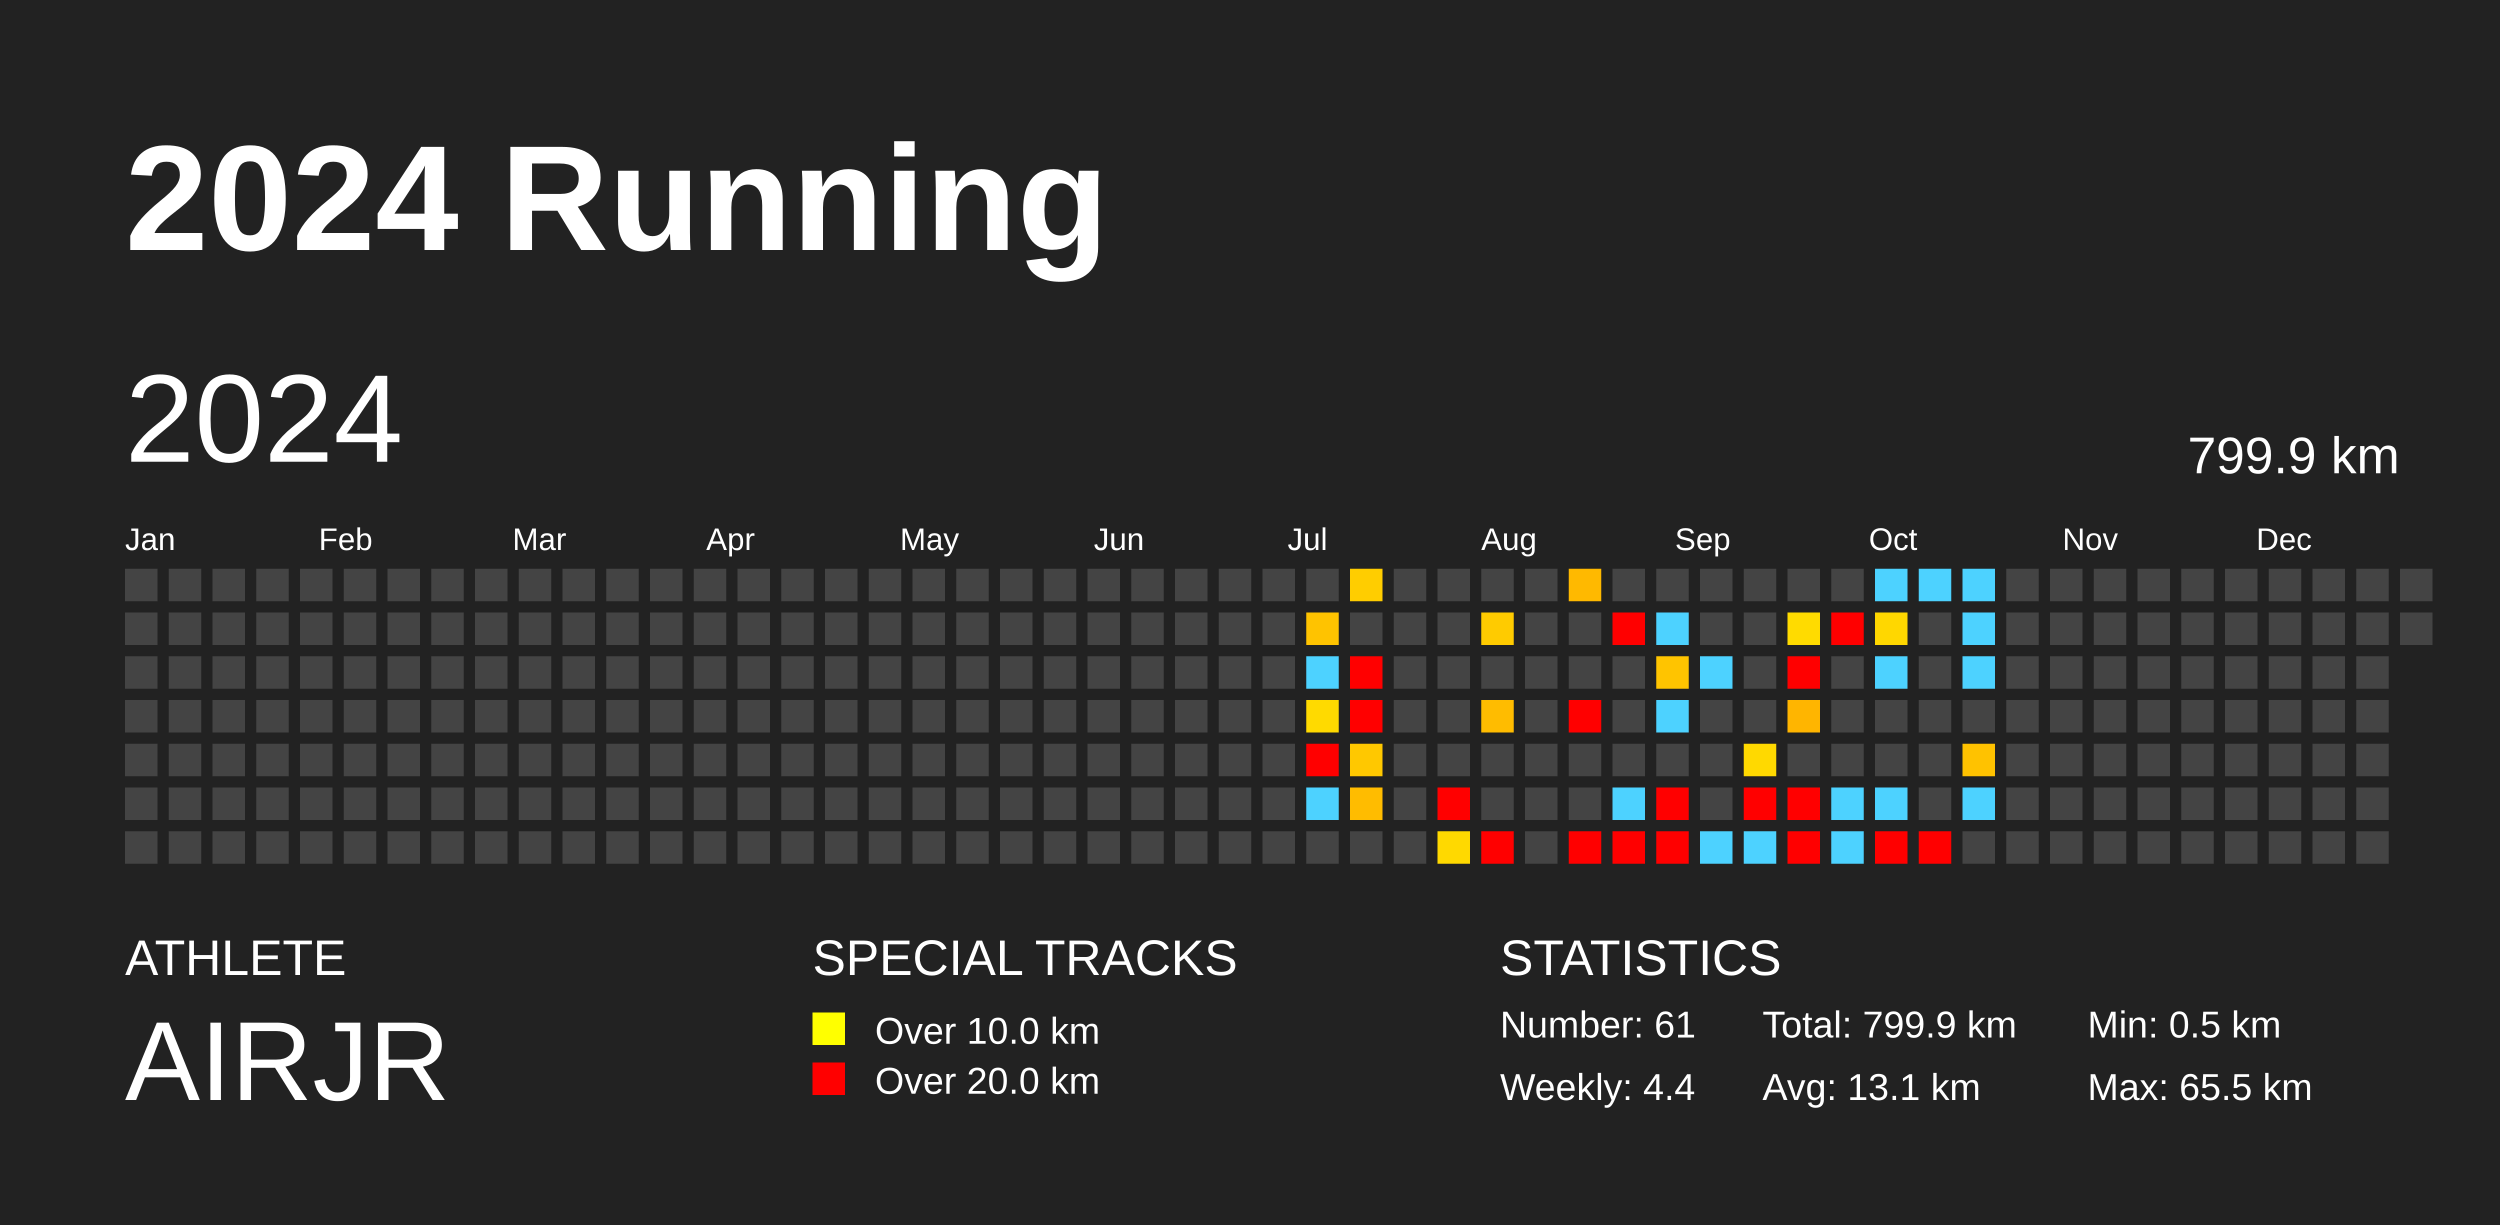
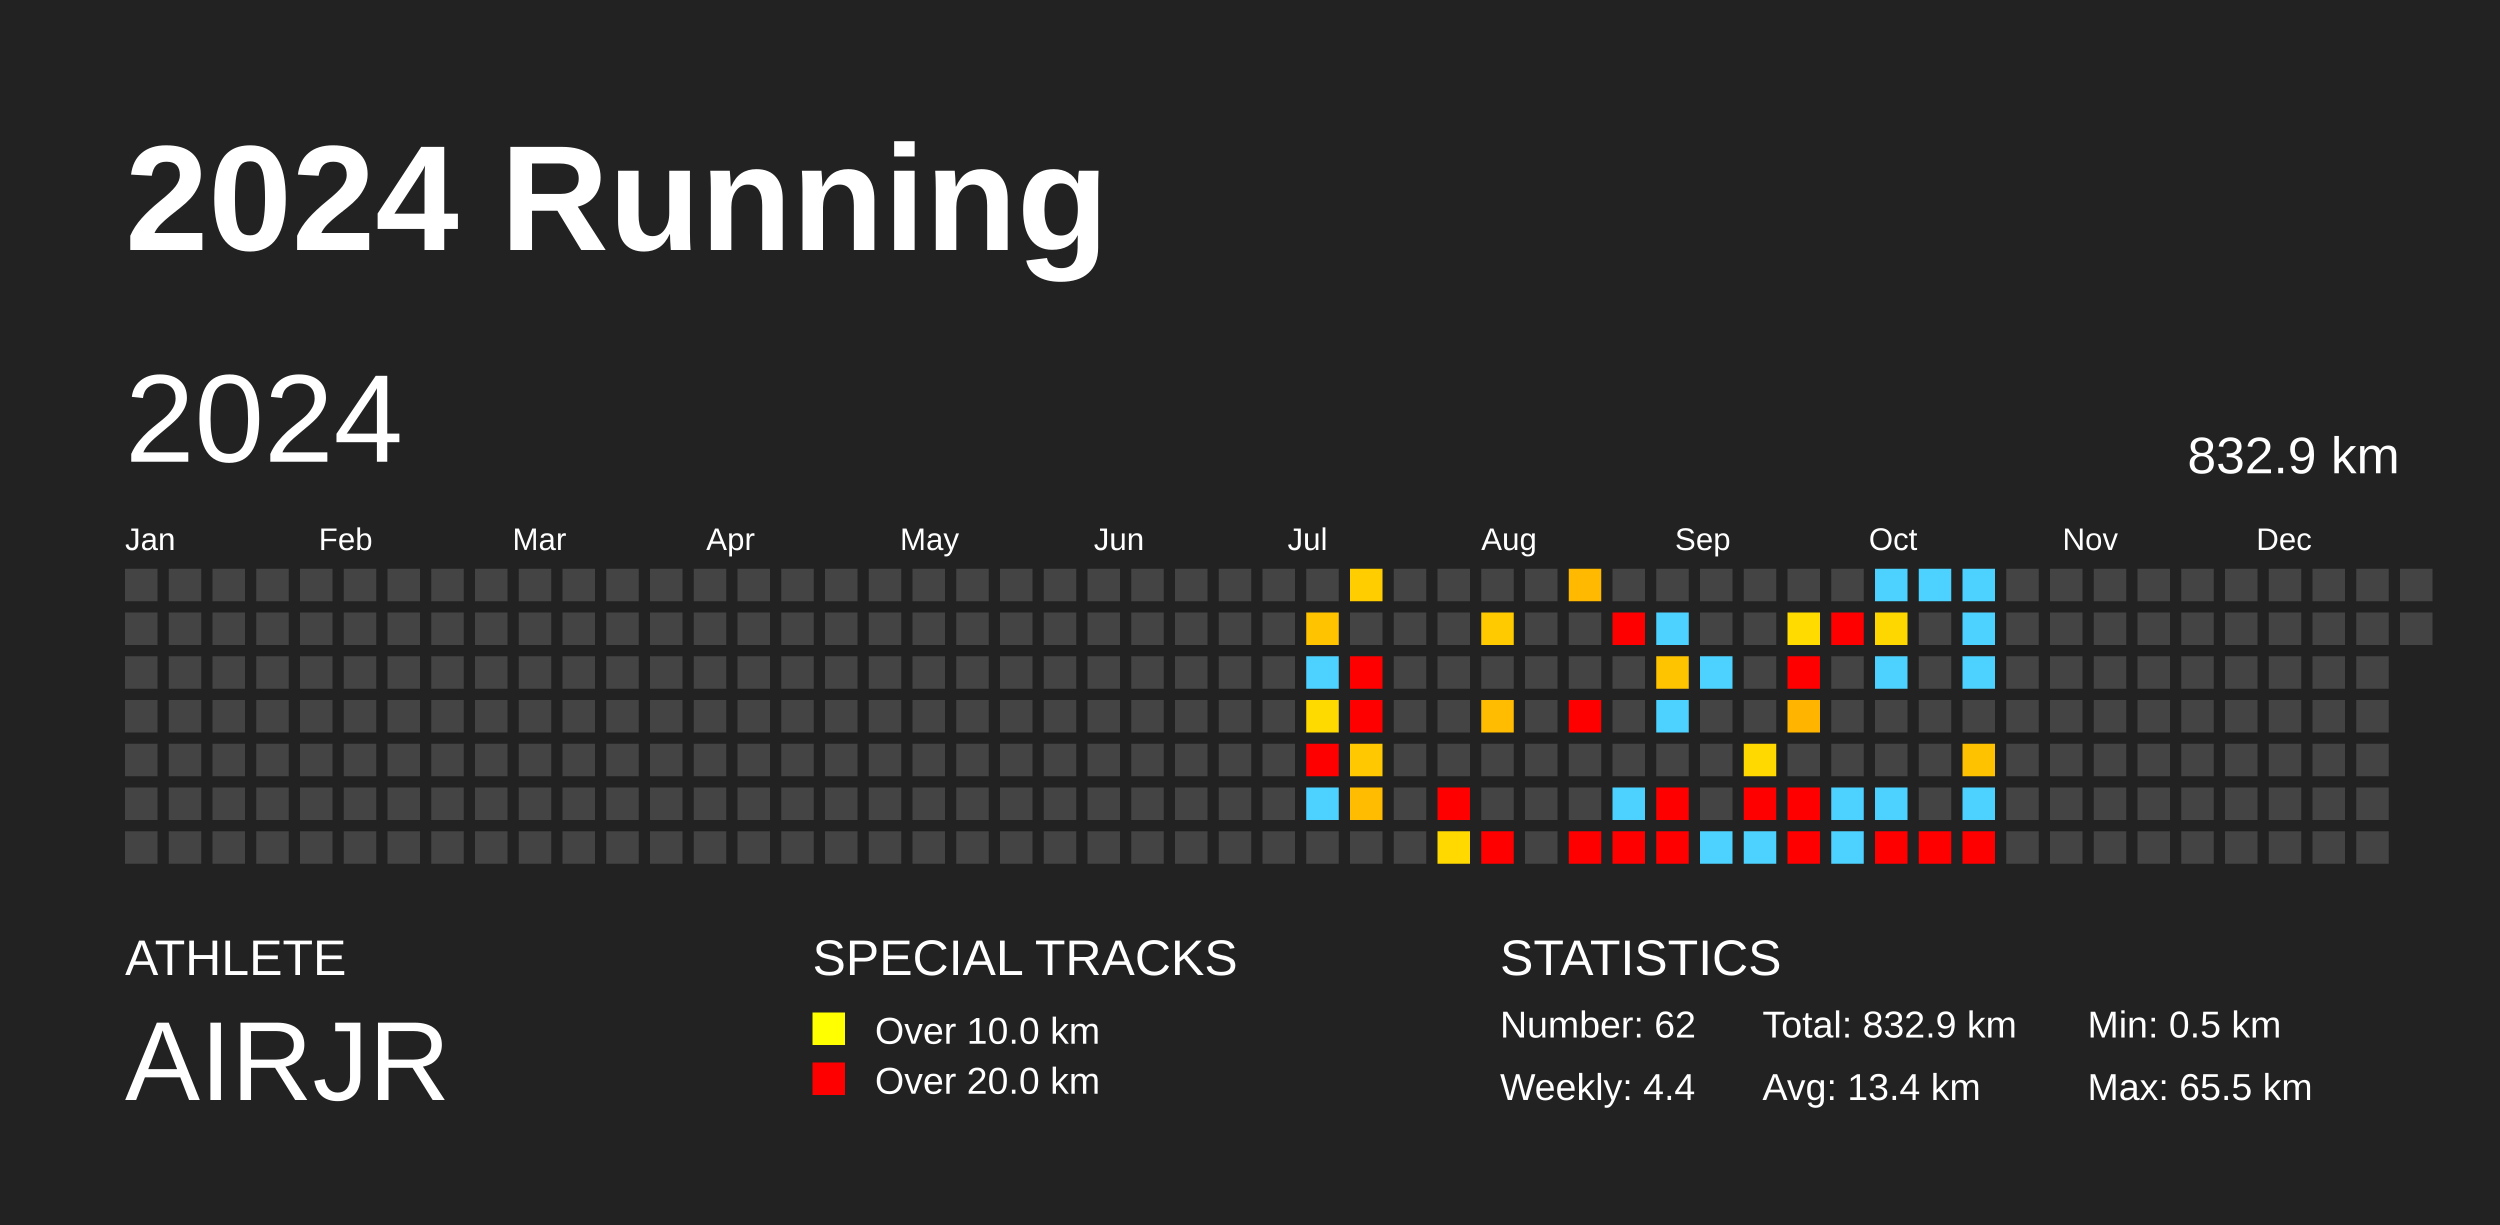
<svg xmlns="http://www.w3.org/2000/svg" baseProfile="full" height="98mm" version="1.1" viewBox="0,0,200,98" width="200mm">
  <defs />
  <rect fill="#222222" height="98" width="200" x="0" y="0" />
  <text fill="#FFFFFF" style="font-size:12px; font-family:Arial; font-weight:bold;" x="10" y="20">2024 Running</text>
  <text fill="#FFFFFF" style="font-size:4px; font-family:Arial" x="10" y="78">ATHLETE</text>
  <text fill="#FFFFFF" style="font-size:9px; font-family:Arial" x="10" y="88">AIRJR</text>
  <text fill="#FFFFFF" style="font-size:4px; font-family:Arial" x="65" y="78">SPECIAL TRACKS</text>
  <rect fill="yellow" height="2.6" width="2.6" x="65" y="81" />
  <text fill="#FFFFFF" style="font-size:3px; font-family:Arial" x="70" y="83.5">Over 10.0 km</text>
  <rect fill="red" height="2.6" width="2.6" x="65" y="85" />
  <text fill="#FFFFFF" style="font-size:3px; font-family:Arial" x="70" y="87.5">Over 20.0 km</text>
  <text fill="#FFFFFF" style="font-size:4px; font-family:Arial" x="120" y="78">STATISTICS</text>
-   <text fill="#FFFFFF" style="font-size:3px; font-family:Arial" x="120" y="83">Number: 61</text>
+   <text fill="#FFFFFF" style="font-size:3px; font-family:Arial" x="120" y="83">Number: 62</text>
  <text fill="#FFFFFF" style="font-size:3px; font-family:Arial" x="120" y="88">Weekly: 4.4</text>
-   <text fill="#FFFFFF" style="font-size:3px; font-family:Arial" x="141" y="83">Total: 799.9 km</text>
-   <text fill="#FFFFFF" style="font-size:3px; font-family:Arial" x="141" y="88">Avg: 13.1 km</text>
+   <text fill="#FFFFFF" style="font-size:3px; font-family:Arial" x="141" y="83">Total: 832.9 km</text>
+   <text fill="#FFFFFF" style="font-size:3px; font-family:Arial" x="141" y="88">Avg: 13.4 km</text>
  <text fill="#FFFFFF" style="font-size:3px; font-family:Arial" x="167" y="83">Min: 0.5 km</text>
  <text fill="#FFFFFF" style="font-size:3px; font-family:Arial" x="167" y="88">Max: 65.5 km</text>
  <text dominant-baseline="hanging" fill="#FFFFFF" style="font-size:10.0px; font-family:Arial;" x="10" y="30">2024</text>
-   <text dominant-baseline="hanging" fill="#FFFFFF" style="font-size:4.125px; font-family:Arial;" x="175" y="35">799.9 km</text>
+   <text dominant-baseline="hanging" fill="#FFFFFF" style="font-size:4.125px; font-family:Arial;" x="175" y="35">832.9 km</text>
  <text fill="#FFFFFF" style="font-size:2.5px; font-family:Arial" x="10.0" y="44">Jan</text>
  <text fill="#FFFFFF" style="font-size:2.5px; font-family:Arial" x="25.5" y="44">Feb</text>
  <text fill="#FFFFFF" style="font-size:2.5px; font-family:Arial" x="41.0" y="44">Mar</text>
  <text fill="#FFFFFF" style="font-size:2.5px; font-family:Arial" x="56.5" y="44">Apr</text>
  <text fill="#FFFFFF" style="font-size:2.5px; font-family:Arial" x="72.0" y="44">May</text>
  <text fill="#FFFFFF" style="font-size:2.5px; font-family:Arial" x="87.5" y="44">Jun</text>
  <text fill="#FFFFFF" style="font-size:2.5px; font-family:Arial" x="103.0" y="44">Jul</text>
  <text fill="#FFFFFF" style="font-size:2.5px; font-family:Arial" x="118.5" y="44">Aug</text>
  <text fill="#FFFFFF" style="font-size:2.5px; font-family:Arial" x="134.0" y="44">Sep</text>
  <text fill="#FFFFFF" style="font-size:2.5px; font-family:Arial" x="149.5" y="44">Oct</text>
  <text fill="#FFFFFF" style="font-size:2.5px; font-family:Arial" x="165.0" y="44">Nov</text>
  <text fill="#FFFFFF" style="font-size:2.5px; font-family:Arial" x="180.5" y="44">Dec</text>
  <rect fill="#444444" height="2.6" width="2.6" x="10.0" y="45.5" />
  <rect fill="#444444" height="2.6" width="2.6" x="10.0" y="49.0" />
  <rect fill="#444444" height="2.6" width="2.6" x="10.0" y="52.5" />
  <rect fill="#444444" height="2.6" width="2.6" x="10.0" y="56.0" />
  <rect fill="#444444" height="2.6" width="2.6" x="10.0" y="59.5" />
  <rect fill="#444444" height="2.6" width="2.6" x="10.0" y="63.0" />
  <rect fill="#444444" height="2.6" width="2.6" x="10.0" y="66.5" />
  <rect fill="#444444" height="2.6" width="2.6" x="13.5" y="45.5" />
  <rect fill="#444444" height="2.6" width="2.6" x="13.5" y="49.0" />
  <rect fill="#444444" height="2.6" width="2.6" x="13.5" y="52.5" />
  <rect fill="#444444" height="2.6" width="2.6" x="13.5" y="56.0" />
  <rect fill="#444444" height="2.6" width="2.6" x="13.5" y="59.5" />
  <rect fill="#444444" height="2.6" width="2.6" x="13.5" y="63.0" />
  <rect fill="#444444" height="2.6" width="2.6" x="13.5" y="66.5" />
  <rect fill="#444444" height="2.6" width="2.6" x="17.0" y="45.5" />
  <rect fill="#444444" height="2.6" width="2.6" x="17.0" y="49.0" />
  <rect fill="#444444" height="2.6" width="2.6" x="17.0" y="52.5" />
  <rect fill="#444444" height="2.6" width="2.6" x="17.0" y="56.0" />
  <rect fill="#444444" height="2.6" width="2.6" x="17.0" y="59.5" />
  <rect fill="#444444" height="2.6" width="2.6" x="17.0" y="63.0" />
  <rect fill="#444444" height="2.6" width="2.6" x="17.0" y="66.5" />
  <rect fill="#444444" height="2.6" width="2.6" x="20.5" y="45.5" />
  <rect fill="#444444" height="2.6" width="2.6" x="20.5" y="49.0" />
  <rect fill="#444444" height="2.6" width="2.6" x="20.5" y="52.5" />
  <rect fill="#444444" height="2.6" width="2.6" x="20.5" y="56.0" />
  <rect fill="#444444" height="2.6" width="2.6" x="20.5" y="59.5" />
  <rect fill="#444444" height="2.6" width="2.6" x="20.5" y="63.0" />
  <rect fill="#444444" height="2.6" width="2.6" x="20.5" y="66.5" />
  <rect fill="#444444" height="2.6" width="2.6" x="24.0" y="45.5" />
  <rect fill="#444444" height="2.6" width="2.6" x="24.0" y="49.0" />
  <rect fill="#444444" height="2.6" width="2.6" x="24.0" y="52.5" />
  <rect fill="#444444" height="2.6" width="2.6" x="24.0" y="56.0" />
  <rect fill="#444444" height="2.6" width="2.6" x="24.0" y="59.5" />
  <rect fill="#444444" height="2.6" width="2.6" x="24.0" y="63.0" />
  <rect fill="#444444" height="2.6" width="2.6" x="24.0" y="66.5" />
  <rect fill="#444444" height="2.6" width="2.6" x="27.5" y="45.5" />
  <rect fill="#444444" height="2.6" width="2.6" x="27.5" y="49.0" />
  <rect fill="#444444" height="2.6" width="2.6" x="27.5" y="52.5" />
  <rect fill="#444444" height="2.6" width="2.6" x="27.5" y="56.0" />
  <rect fill="#444444" height="2.6" width="2.6" x="27.5" y="59.5" />
  <rect fill="#444444" height="2.6" width="2.6" x="27.5" y="63.0" />
  <rect fill="#444444" height="2.6" width="2.6" x="27.5" y="66.5" />
  <rect fill="#444444" height="2.6" width="2.6" x="31.0" y="45.5" />
  <rect fill="#444444" height="2.6" width="2.6" x="31.0" y="49.0" />
  <rect fill="#444444" height="2.6" width="2.6" x="31.0" y="52.5" />
  <rect fill="#444444" height="2.6" width="2.6" x="31.0" y="56.0" />
  <rect fill="#444444" height="2.6" width="2.6" x="31.0" y="59.5" />
  <rect fill="#444444" height="2.6" width="2.6" x="31.0" y="63.0" />
  <rect fill="#444444" height="2.6" width="2.6" x="31.0" y="66.5" />
  <rect fill="#444444" height="2.6" width="2.6" x="34.5" y="45.5" />
  <rect fill="#444444" height="2.6" width="2.6" x="34.5" y="49.0" />
  <rect fill="#444444" height="2.6" width="2.6" x="34.5" y="52.5" />
  <rect fill="#444444" height="2.6" width="2.6" x="34.5" y="56.0" />
  <rect fill="#444444" height="2.6" width="2.6" x="34.5" y="59.5" />
  <rect fill="#444444" height="2.6" width="2.6" x="34.5" y="63.0" />
  <rect fill="#444444" height="2.6" width="2.6" x="34.5" y="66.5" />
  <rect fill="#444444" height="2.6" width="2.6" x="38.0" y="45.5" />
  <rect fill="#444444" height="2.6" width="2.6" x="38.0" y="49.0" />
  <rect fill="#444444" height="2.6" width="2.6" x="38.0" y="52.5" />
  <rect fill="#444444" height="2.6" width="2.6" x="38.0" y="56.0" />
  <rect fill="#444444" height="2.6" width="2.6" x="38.0" y="59.5" />
  <rect fill="#444444" height="2.6" width="2.6" x="38.0" y="63.0" />
  <rect fill="#444444" height="2.6" width="2.6" x="38.0" y="66.5" />
  <rect fill="#444444" height="2.6" width="2.6" x="41.5" y="45.5" />
  <rect fill="#444444" height="2.6" width="2.6" x="41.5" y="49.0" />
  <rect fill="#444444" height="2.6" width="2.6" x="41.5" y="52.5" />
  <rect fill="#444444" height="2.6" width="2.6" x="41.5" y="56.0" />
  <rect fill="#444444" height="2.6" width="2.6" x="41.5" y="59.5" />
  <rect fill="#444444" height="2.6" width="2.6" x="41.5" y="63.0" />
  <rect fill="#444444" height="2.6" width="2.6" x="41.5" y="66.5" />
  <rect fill="#444444" height="2.6" width="2.6" x="45.0" y="45.5" />
  <rect fill="#444444" height="2.6" width="2.6" x="45.0" y="49.0" />
  <rect fill="#444444" height="2.6" width="2.6" x="45.0" y="52.5" />
  <rect fill="#444444" height="2.6" width="2.6" x="45.0" y="56.0" />
  <rect fill="#444444" height="2.6" width="2.6" x="45.0" y="59.5" />
  <rect fill="#444444" height="2.6" width="2.6" x="45.0" y="63.0" />
  <rect fill="#444444" height="2.6" width="2.6" x="45.0" y="66.5" />
  <rect fill="#444444" height="2.6" width="2.6" x="48.5" y="45.5" />
  <rect fill="#444444" height="2.6" width="2.6" x="48.5" y="49.0" />
  <rect fill="#444444" height="2.6" width="2.6" x="48.5" y="52.5" />
  <rect fill="#444444" height="2.6" width="2.6" x="48.5" y="56.0" />
  <rect fill="#444444" height="2.6" width="2.6" x="48.5" y="59.5" />
  <rect fill="#444444" height="2.6" width="2.6" x="48.5" y="63.0" />
  <rect fill="#444444" height="2.6" width="2.6" x="48.5" y="66.5" />
  <rect fill="#444444" height="2.6" width="2.6" x="52.0" y="45.5" />
  <rect fill="#444444" height="2.6" width="2.6" x="52.0" y="49.0" />
  <rect fill="#444444" height="2.6" width="2.6" x="52.0" y="52.5" />
  <rect fill="#444444" height="2.6" width="2.6" x="52.0" y="56.0" />
  <rect fill="#444444" height="2.6" width="2.6" x="52.0" y="59.5" />
  <rect fill="#444444" height="2.6" width="2.6" x="52.0" y="63.0" />
  <rect fill="#444444" height="2.6" width="2.6" x="52.0" y="66.5" />
  <rect fill="#444444" height="2.6" width="2.6" x="55.5" y="45.5" />
  <rect fill="#444444" height="2.6" width="2.6" x="55.5" y="49.0" />
  <rect fill="#444444" height="2.6" width="2.6" x="55.5" y="52.5" />
  <rect fill="#444444" height="2.6" width="2.6" x="55.5" y="56.0" />
  <rect fill="#444444" height="2.6" width="2.6" x="55.5" y="59.5" />
  <rect fill="#444444" height="2.6" width="2.6" x="55.5" y="63.0" />
  <rect fill="#444444" height="2.6" width="2.6" x="55.5" y="66.5" />
  <rect fill="#444444" height="2.6" width="2.6" x="59.0" y="45.5" />
  <rect fill="#444444" height="2.6" width="2.6" x="59.0" y="49.0" />
  <rect fill="#444444" height="2.6" width="2.6" x="59.0" y="52.5" />
  <rect fill="#444444" height="2.6" width="2.6" x="59.0" y="56.0" />
  <rect fill="#444444" height="2.6" width="2.6" x="59.0" y="59.5" />
  <rect fill="#444444" height="2.6" width="2.6" x="59.0" y="63.0" />
  <rect fill="#444444" height="2.6" width="2.6" x="59.0" y="66.5" />
  <rect fill="#444444" height="2.6" width="2.6" x="62.5" y="45.5" />
  <rect fill="#444444" height="2.6" width="2.6" x="62.5" y="49.0" />
  <rect fill="#444444" height="2.6" width="2.6" x="62.5" y="52.5" />
  <rect fill="#444444" height="2.6" width="2.6" x="62.5" y="56.0" />
  <rect fill="#444444" height="2.6" width="2.6" x="62.5" y="59.5" />
  <rect fill="#444444" height="2.6" width="2.6" x="62.5" y="63.0" />
  <rect fill="#444444" height="2.6" width="2.6" x="62.5" y="66.5" />
  <rect fill="#444444" height="2.6" width="2.6" x="66.0" y="45.5" />
  <rect fill="#444444" height="2.6" width="2.6" x="66.0" y="49.0" />
  <rect fill="#444444" height="2.6" width="2.6" x="66.0" y="52.5" />
  <rect fill="#444444" height="2.6" width="2.6" x="66.0" y="56.0" />
  <rect fill="#444444" height="2.6" width="2.6" x="66.0" y="59.5" />
  <rect fill="#444444" height="2.6" width="2.6" x="66.0" y="63.0" />
  <rect fill="#444444" height="2.6" width="2.6" x="66.0" y="66.5" />
  <rect fill="#444444" height="2.6" width="2.6" x="69.5" y="45.5" />
  <rect fill="#444444" height="2.6" width="2.6" x="69.5" y="49.0" />
  <rect fill="#444444" height="2.6" width="2.6" x="69.5" y="52.5" />
  <rect fill="#444444" height="2.6" width="2.6" x="69.5" y="56.0" />
  <rect fill="#444444" height="2.6" width="2.6" x="69.5" y="59.5" />
  <rect fill="#444444" height="2.6" width="2.6" x="69.5" y="63.0" />
  <rect fill="#444444" height="2.6" width="2.6" x="69.5" y="66.5" />
  <rect fill="#444444" height="2.6" width="2.6" x="73.0" y="45.5" />
  <rect fill="#444444" height="2.6" width="2.6" x="73.0" y="49.0" />
  <rect fill="#444444" height="2.6" width="2.6" x="73.0" y="52.5" />
  <rect fill="#444444" height="2.6" width="2.6" x="73.0" y="56.0" />
  <rect fill="#444444" height="2.6" width="2.6" x="73.0" y="59.5" />
  <rect fill="#444444" height="2.6" width="2.6" x="73.0" y="63.0" />
  <rect fill="#444444" height="2.6" width="2.6" x="73.0" y="66.5" />
  <rect fill="#444444" height="2.6" width="2.6" x="76.5" y="45.5" />
  <rect fill="#444444" height="2.6" width="2.6" x="76.5" y="49.0" />
  <rect fill="#444444" height="2.6" width="2.6" x="76.5" y="52.5" />
  <rect fill="#444444" height="2.6" width="2.6" x="76.5" y="56.0" />
  <rect fill="#444444" height="2.6" width="2.6" x="76.5" y="59.5" />
  <rect fill="#444444" height="2.6" width="2.6" x="76.5" y="63.0" />
  <rect fill="#444444" height="2.6" width="2.6" x="76.5" y="66.5" />
  <rect fill="#444444" height="2.6" width="2.6" x="80.0" y="45.5" />
  <rect fill="#444444" height="2.6" width="2.6" x="80.0" y="49.0" />
  <rect fill="#444444" height="2.6" width="2.6" x="80.0" y="52.5" />
  <rect fill="#444444" height="2.6" width="2.6" x="80.0" y="56.0" />
  <rect fill="#444444" height="2.6" width="2.6" x="80.0" y="59.5" />
  <rect fill="#444444" height="2.6" width="2.6" x="80.0" y="63.0" />
  <rect fill="#444444" height="2.6" width="2.6" x="80.0" y="66.5" />
  <rect fill="#444444" height="2.6" width="2.6" x="83.5" y="45.5" />
  <rect fill="#444444" height="2.6" width="2.6" x="83.5" y="49.0" />
  <rect fill="#444444" height="2.6" width="2.6" x="83.5" y="52.5" />
  <rect fill="#444444" height="2.6" width="2.6" x="83.5" y="56.0" />
  <rect fill="#444444" height="2.6" width="2.6" x="83.5" y="59.5" />
  <rect fill="#444444" height="2.6" width="2.6" x="83.5" y="63.0" />
  <rect fill="#444444" height="2.6" width="2.6" x="83.5" y="66.5" />
  <rect fill="#444444" height="2.6" width="2.6" x="87.0" y="45.5" />
  <rect fill="#444444" height="2.6" width="2.6" x="87.0" y="49.0" />
  <rect fill="#444444" height="2.6" width="2.6" x="87.0" y="52.5" />
  <rect fill="#444444" height="2.6" width="2.6" x="87.0" y="56.0" />
  <rect fill="#444444" height="2.6" width="2.6" x="87.0" y="59.5" />
  <rect fill="#444444" height="2.6" width="2.6" x="87.0" y="63.0" />
  <rect fill="#444444" height="2.6" width="2.6" x="87.0" y="66.5" />
  <rect fill="#444444" height="2.6" width="2.6" x="90.5" y="45.5" />
  <rect fill="#444444" height="2.6" width="2.6" x="90.5" y="49.0" />
  <rect fill="#444444" height="2.6" width="2.6" x="90.5" y="52.5" />
  <rect fill="#444444" height="2.6" width="2.6" x="90.5" y="56.0" />
  <rect fill="#444444" height="2.6" width="2.6" x="90.5" y="59.5" />
  <rect fill="#444444" height="2.6" width="2.6" x="90.5" y="63.0" />
  <rect fill="#444444" height="2.6" width="2.6" x="90.5" y="66.5" />
  <rect fill="#444444" height="2.6" width="2.6" x="94.0" y="45.5" />
  <rect fill="#444444" height="2.6" width="2.6" x="94.0" y="49.0" />
  <rect fill="#444444" height="2.6" width="2.6" x="94.0" y="52.5" />
  <rect fill="#444444" height="2.6" width="2.6" x="94.0" y="56.0" />
  <rect fill="#444444" height="2.6" width="2.6" x="94.0" y="59.5" />
  <rect fill="#444444" height="2.6" width="2.6" x="94.0" y="63.0" />
  <rect fill="#444444" height="2.6" width="2.6" x="94.0" y="66.5" />
  <rect fill="#444444" height="2.6" width="2.6" x="97.5" y="45.5" />
  <rect fill="#444444" height="2.6" width="2.6" x="97.5" y="49.0" />
  <rect fill="#444444" height="2.6" width="2.6" x="97.5" y="52.5" />
  <rect fill="#444444" height="2.6" width="2.6" x="97.5" y="56.0" />
  <rect fill="#444444" height="2.6" width="2.6" x="97.5" y="59.5" />
  <rect fill="#444444" height="2.6" width="2.6" x="97.5" y="63.0" />
  <rect fill="#444444" height="2.6" width="2.6" x="97.5" y="66.5" />
  <rect fill="#444444" height="2.6" width="2.6" x="101.0" y="45.5" />
  <rect fill="#444444" height="2.6" width="2.6" x="101.0" y="49.0" />
  <rect fill="#444444" height="2.6" width="2.6" x="101.0" y="52.5" />
  <rect fill="#444444" height="2.6" width="2.6" x="101.0" y="56.0" />
  <rect fill="#444444" height="2.6" width="2.6" x="101.0" y="59.5" />
  <rect fill="#444444" height="2.6" width="2.6" x="101.0" y="63.0" />
  <rect fill="#444444" height="2.6" width="2.6" x="101.0" y="66.5" />
  <rect fill="#444444" height="2.6" width="2.6" x="104.5" y="45.5" />
  <rect fill="#ffc300" height="2.6" width="2.6" x="104.5" y="49.0" />
  <rect fill="#4dd2ff" height="2.6" width="2.6" x="104.5" y="52.5" />
  <rect fill="#ffda00" height="2.6" width="2.6" x="104.5" y="56.0" />
  <rect fill="red" height="2.6" width="2.6" x="104.5" y="59.5" />
  <rect fill="#4dd2ff" height="2.6" width="2.6" x="104.5" y="63.0" />
  <rect fill="#444444" height="2.6" width="2.6" x="104.5" y="66.5" />
  <rect fill="#ffcd00" height="2.6" width="2.6" x="108.0" y="45.5" />
  <rect fill="#444444" height="2.6" width="2.6" x="108.0" y="49.0" />
  <rect fill="red" height="2.6" width="2.6" x="108.0" y="52.5" />
  <rect fill="red" height="2.6" width="2.6" x="108.0" y="56.0" />
  <rect fill="#ffc800" height="2.6" width="2.6" x="108.0" y="59.5" />
  <rect fill="#ffbc00" height="2.6" width="2.6" x="108.0" y="63.0" />
  <rect fill="#444444" height="2.6" width="2.6" x="108.0" y="66.5" />
  <rect fill="#444444" height="2.6" width="2.6" x="111.5" y="45.5" />
  <rect fill="#444444" height="2.6" width="2.6" x="111.5" y="49.0" />
  <rect fill="#444444" height="2.6" width="2.6" x="111.5" y="52.5" />
  <rect fill="#444444" height="2.6" width="2.6" x="111.5" y="56.0" />
  <rect fill="#444444" height="2.6" width="2.6" x="111.5" y="59.5" />
  <rect fill="#444444" height="2.6" width="2.6" x="111.5" y="63.0" />
  <rect fill="#444444" height="2.6" width="2.6" x="111.5" y="66.5" />
  <rect fill="#444444" height="2.6" width="2.6" x="115.0" y="45.5" />
  <rect fill="#444444" height="2.6" width="2.6" x="115.0" y="49.0" />
  <rect fill="#444444" height="2.6" width="2.6" x="115.0" y="52.5" />
  <rect fill="#444444" height="2.6" width="2.6" x="115.0" y="56.0" />
  <rect fill="#444444" height="2.6" width="2.6" x="115.0" y="59.5" />
  <rect fill="red" height="2.6" width="2.6" x="115.0" y="63.0" />
  <rect fill="#ffd900" height="2.6" width="2.6" x="115.0" y="66.5" />
  <rect fill="#444444" height="2.6" width="2.6" x="118.5" y="45.5" />
  <rect fill="#ffcb00" height="2.6" width="2.6" x="118.5" y="49.0" />
  <rect fill="#444444" height="2.6" width="2.6" x="118.5" y="52.5" />
  <rect fill="#ffbc00" height="2.6" width="2.6" x="118.5" y="56.0" />
  <rect fill="#444444" height="2.6" width="2.6" x="118.5" y="59.5" />
  <rect fill="#444444" height="2.6" width="2.6" x="118.5" y="63.0" />
  <rect fill="red" height="2.6" width="2.6" x="118.5" y="66.5" />
  <rect fill="#444444" height="2.6" width="2.6" x="122.0" y="45.5" />
  <rect fill="#444444" height="2.6" width="2.6" x="122.0" y="49.0" />
  <rect fill="#444444" height="2.6" width="2.6" x="122.0" y="52.5" />
  <rect fill="#444444" height="2.6" width="2.6" x="122.0" y="56.0" />
  <rect fill="#444444" height="2.6" width="2.6" x="122.0" y="59.5" />
  <rect fill="#444444" height="2.6" width="2.6" x="122.0" y="63.0" />
  <rect fill="#444444" height="2.6" width="2.6" x="122.0" y="66.5" />
  <rect fill="#ffb900" height="2.6" width="2.6" x="125.5" y="45.5" />
  <rect fill="#444444" height="2.6" width="2.6" x="125.5" y="49.0" />
  <rect fill="#444444" height="2.6" width="2.6" x="125.5" y="52.5" />
  <rect fill="red" height="2.6" width="2.6" x="125.5" y="56.0" />
  <rect fill="#444444" height="2.6" width="2.6" x="125.5" y="59.5" />
  <rect fill="#444444" height="2.6" width="2.6" x="125.5" y="63.0" />
  <rect fill="red" height="2.6" width="2.6" x="125.5" y="66.5" />
  <rect fill="#444444" height="2.6" width="2.6" x="129.0" y="45.5" />
  <rect fill="red" height="2.6" width="2.6" x="129.0" y="49.0" />
  <rect fill="#444444" height="2.6" width="2.6" x="129.0" y="52.5" />
  <rect fill="#444444" height="2.6" width="2.6" x="129.0" y="56.0" />
  <rect fill="#444444" height="2.6" width="2.6" x="129.0" y="59.5" />
  <rect fill="#4dd2ff" height="2.6" width="2.6" x="129.0" y="63.0" />
  <rect fill="red" height="2.6" width="2.6" x="129.0" y="66.5" />
  <rect fill="#444444" height="2.6" width="2.6" x="132.5" y="45.5" />
  <rect fill="#4dd2ff" height="2.6" width="2.6" x="132.5" y="49.0" />
  <rect fill="#ffc400" height="2.6" width="2.6" x="132.5" y="52.5" />
  <rect fill="#4dd2ff" height="2.6" width="2.6" x="132.5" y="56.0" />
  <rect fill="#444444" height="2.6" width="2.6" x="132.5" y="59.5" />
  <rect fill="red" height="2.6" width="2.6" x="132.5" y="63.0" />
  <rect fill="red" height="2.6" width="2.6" x="132.5" y="66.5" />
  <rect fill="#444444" height="2.6" width="2.6" x="136.0" y="45.5" />
  <rect fill="#444444" height="2.6" width="2.6" x="136.0" y="49.0" />
  <rect fill="#4dd2ff" height="2.6" width="2.6" x="136.0" y="52.5" />
  <rect fill="#444444" height="2.6" width="2.6" x="136.0" y="56.0" />
  <rect fill="#444444" height="2.6" width="2.6" x="136.0" y="59.5" />
  <rect fill="#444444" height="2.6" width="2.6" x="136.0" y="63.0" />
  <rect fill="#4dd2ff" height="2.6" width="2.6" x="136.0" y="66.5" />
  <rect fill="#444444" height="2.6" width="2.6" x="139.5" y="45.5" />
  <rect fill="#444444" height="2.6" width="2.6" x="139.5" y="49.0" />
  <rect fill="#444444" height="2.6" width="2.6" x="139.5" y="52.5" />
  <rect fill="#444444" height="2.6" width="2.6" x="139.5" y="56.0" />
  <rect fill="#ffd900" height="2.6" width="2.6" x="139.5" y="59.5" />
  <rect fill="red" height="2.6" width="2.6" x="139.5" y="63.0" />
  <rect fill="#4dd2ff" height="2.6" width="2.6" x="139.5" y="66.5" />
  <rect fill="#444444" height="2.6" width="2.6" x="143.0" y="45.5" />
  <rect fill="#ffdb00" height="2.6" width="2.6" x="143.0" y="49.0" />
  <rect fill="red" height="2.6" width="2.6" x="143.0" y="52.5" />
  <rect fill="#ffb500" height="2.6" width="2.6" x="143.0" y="56.0" />
  <rect fill="#444444" height="2.6" width="2.6" x="143.0" y="59.5" />
  <rect fill="red" height="2.6" width="2.6" x="143.0" y="63.0" />
  <rect fill="red" height="2.6" width="2.6" x="143.0" y="66.5" />
  <rect fill="#444444" height="2.6" width="2.6" x="146.5" y="45.5" />
  <rect fill="red" height="2.6" width="2.6" x="146.5" y="49.0" />
  <rect fill="#444444" height="2.6" width="2.6" x="146.5" y="52.5" />
  <rect fill="#444444" height="2.6" width="2.6" x="146.5" y="56.0" />
  <rect fill="#444444" height="2.6" width="2.6" x="146.5" y="59.5" />
  <rect fill="#4dd2ff" height="2.6" width="2.6" x="146.5" y="63.0" />
  <rect fill="#4dd2ff" height="2.6" width="2.6" x="146.5" y="66.5" />
  <rect fill="#4dd2ff" height="2.6" width="2.6" x="150.0" y="45.5" />
  <rect fill="#ffd700" height="2.6" width="2.6" x="150.0" y="49.0" />
  <rect fill="#4dd2ff" height="2.6" width="2.6" x="150.0" y="52.5" />
  <rect fill="#444444" height="2.6" width="2.6" x="150.0" y="56.0" />
  <rect fill="#444444" height="2.6" width="2.6" x="150.0" y="59.5" />
  <rect fill="#4dd2ff" height="2.6" width="2.6" x="150.0" y="63.0" />
  <rect fill="red" height="2.6" width="2.6" x="150.0" y="66.5" />
  <rect fill="#4dd2ff" height="2.6" width="2.6" x="153.5" y="45.5" />
  <rect fill="#444444" height="2.6" width="2.6" x="153.5" y="49.0" />
  <rect fill="#444444" height="2.6" width="2.6" x="153.5" y="52.5" />
  <rect fill="#444444" height="2.6" width="2.6" x="153.5" y="56.0" />
  <rect fill="#444444" height="2.6" width="2.6" x="153.5" y="59.5" />
  <rect fill="#444444" height="2.6" width="2.6" x="153.5" y="63.0" />
  <rect fill="red" height="2.6" width="2.6" x="153.5" y="66.5" />
  <rect fill="#4dd2ff" height="2.6" width="2.6" x="157.0" y="45.5" />
  <rect fill="#4dd2ff" height="2.6" width="2.6" x="157.0" y="49.0" />
  <rect fill="#4dd2ff" height="2.6" width="2.6" x="157.0" y="52.5" />
  <rect fill="#444444" height="2.6" width="2.6" x="157.0" y="56.0" />
  <rect fill="#ffc200" height="2.6" width="2.6" x="157.0" y="59.5" />
  <rect fill="#4dd2ff" height="2.6" width="2.6" x="157.0" y="63.0" />
-   <rect fill="#444444" height="2.6" width="2.6" x="157.0" y="66.5" />
+   <rect fill="red" height="2.6" width="2.6" x="157.0" y="66.5" />
  <rect fill="#444444" height="2.6" width="2.6" x="160.5" y="45.5" />
  <rect fill="#444444" height="2.6" width="2.6" x="160.5" y="49.0" />
  <rect fill="#444444" height="2.6" width="2.6" x="160.5" y="52.5" />
  <rect fill="#444444" height="2.6" width="2.6" x="160.5" y="56.0" />
  <rect fill="#444444" height="2.6" width="2.6" x="160.5" y="59.5" />
  <rect fill="#444444" height="2.6" width="2.6" x="160.5" y="63.0" />
  <rect fill="#444444" height="2.6" width="2.6" x="160.5" y="66.5" />
  <rect fill="#444444" height="2.6" width="2.6" x="164.0" y="45.5" />
  <rect fill="#444444" height="2.6" width="2.6" x="164.0" y="49.0" />
  <rect fill="#444444" height="2.6" width="2.6" x="164.0" y="52.5" />
  <rect fill="#444444" height="2.6" width="2.6" x="164.0" y="56.0" />
  <rect fill="#444444" height="2.6" width="2.6" x="164.0" y="59.5" />
  <rect fill="#444444" height="2.6" width="2.6" x="164.0" y="63.0" />
  <rect fill="#444444" height="2.6" width="2.6" x="164.0" y="66.5" />
  <rect fill="#444444" height="2.6" width="2.6" x="167.5" y="45.5" />
  <rect fill="#444444" height="2.6" width="2.6" x="167.5" y="49.0" />
  <rect fill="#444444" height="2.6" width="2.6" x="167.5" y="52.5" />
  <rect fill="#444444" height="2.6" width="2.6" x="167.5" y="56.0" />
  <rect fill="#444444" height="2.6" width="2.6" x="167.5" y="59.5" />
  <rect fill="#444444" height="2.6" width="2.6" x="167.5" y="63.0" />
  <rect fill="#444444" height="2.6" width="2.6" x="167.5" y="66.5" />
  <rect fill="#444444" height="2.6" width="2.6" x="171.0" y="45.5" />
  <rect fill="#444444" height="2.6" width="2.6" x="171.0" y="49.0" />
  <rect fill="#444444" height="2.6" width="2.6" x="171.0" y="52.5" />
  <rect fill="#444444" height="2.6" width="2.6" x="171.0" y="56.0" />
  <rect fill="#444444" height="2.6" width="2.6" x="171.0" y="59.5" />
  <rect fill="#444444" height="2.6" width="2.6" x="171.0" y="63.0" />
  <rect fill="#444444" height="2.6" width="2.6" x="171.0" y="66.5" />
  <rect fill="#444444" height="2.6" width="2.6" x="174.5" y="45.5" />
  <rect fill="#444444" height="2.6" width="2.6" x="174.5" y="49.0" />
  <rect fill="#444444" height="2.6" width="2.6" x="174.5" y="52.5" />
  <rect fill="#444444" height="2.6" width="2.6" x="174.5" y="56.0" />
  <rect fill="#444444" height="2.6" width="2.6" x="174.5" y="59.5" />
  <rect fill="#444444" height="2.6" width="2.6" x="174.5" y="63.0" />
  <rect fill="#444444" height="2.6" width="2.6" x="174.5" y="66.5" />
  <rect fill="#444444" height="2.6" width="2.6" x="178.0" y="45.5" />
  <rect fill="#444444" height="2.6" width="2.6" x="178.0" y="49.0" />
  <rect fill="#444444" height="2.6" width="2.6" x="178.0" y="52.5" />
  <rect fill="#444444" height="2.6" width="2.6" x="178.0" y="56.0" />
  <rect fill="#444444" height="2.6" width="2.6" x="178.0" y="59.5" />
  <rect fill="#444444" height="2.6" width="2.6" x="178.0" y="63.0" />
  <rect fill="#444444" height="2.6" width="2.6" x="178.0" y="66.5" />
  <rect fill="#444444" height="2.6" width="2.6" x="181.5" y="45.5" />
  <rect fill="#444444" height="2.6" width="2.6" x="181.5" y="49.0" />
  <rect fill="#444444" height="2.6" width="2.6" x="181.5" y="52.5" />
  <rect fill="#444444" height="2.6" width="2.6" x="181.5" y="56.0" />
  <rect fill="#444444" height="2.6" width="2.6" x="181.5" y="59.5" />
  <rect fill="#444444" height="2.6" width="2.6" x="181.5" y="63.0" />
  <rect fill="#444444" height="2.6" width="2.6" x="181.5" y="66.5" />
  <rect fill="#444444" height="2.6" width="2.6" x="185.0" y="45.5" />
  <rect fill="#444444" height="2.6" width="2.6" x="185.0" y="49.0" />
  <rect fill="#444444" height="2.6" width="2.6" x="185.0" y="52.5" />
  <rect fill="#444444" height="2.6" width="2.6" x="185.0" y="56.0" />
  <rect fill="#444444" height="2.6" width="2.6" x="185.0" y="59.5" />
  <rect fill="#444444" height="2.6" width="2.6" x="185.0" y="63.0" />
  <rect fill="#444444" height="2.6" width="2.6" x="185.0" y="66.5" />
  <rect fill="#444444" height="2.6" width="2.6" x="188.5" y="45.5" />
  <rect fill="#444444" height="2.6" width="2.6" x="188.5" y="49.0" />
  <rect fill="#444444" height="2.6" width="2.6" x="188.5" y="52.5" />
  <rect fill="#444444" height="2.6" width="2.6" x="188.5" y="56.0" />
  <rect fill="#444444" height="2.6" width="2.6" x="188.5" y="59.5" />
  <rect fill="#444444" height="2.6" width="2.6" x="188.5" y="63.0" />
  <rect fill="#444444" height="2.6" width="2.6" x="188.5" y="66.5" />
  <rect fill="#444444" height="2.6" width="2.6" x="192.0" y="45.5" />
  <rect fill="#444444" height="2.6" width="2.6" x="192.0" y="49.0" />
</svg>
